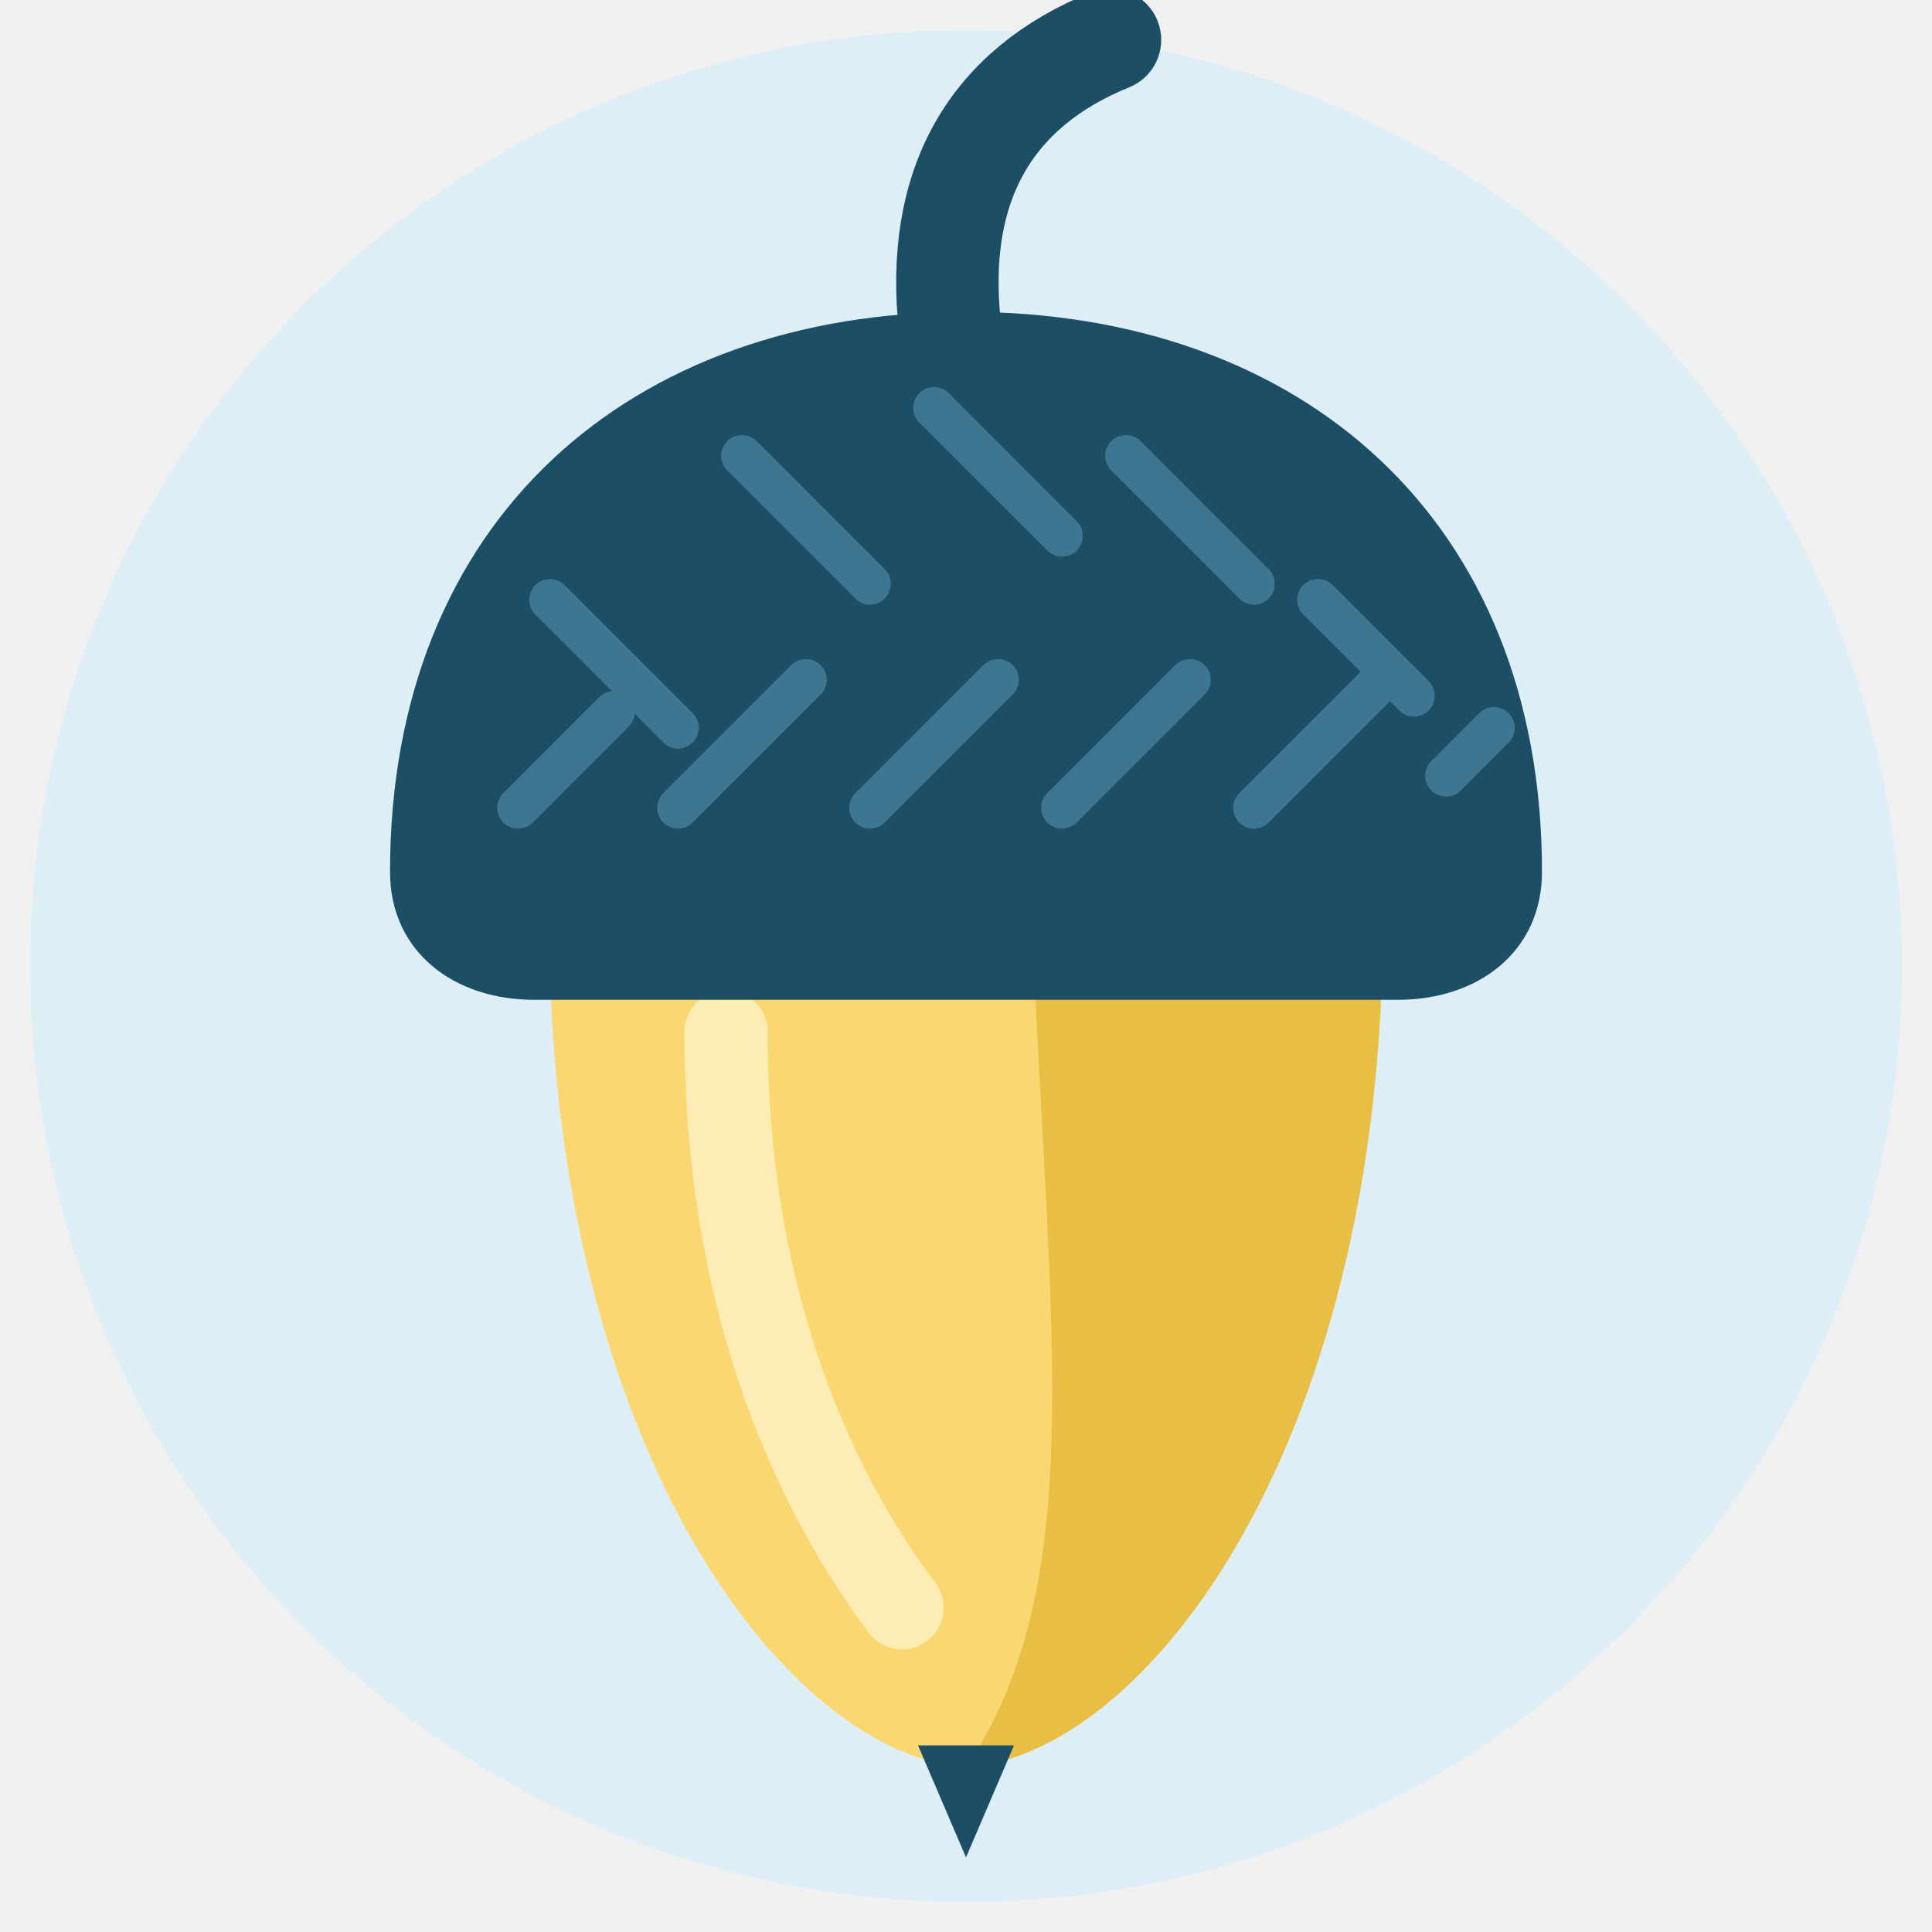
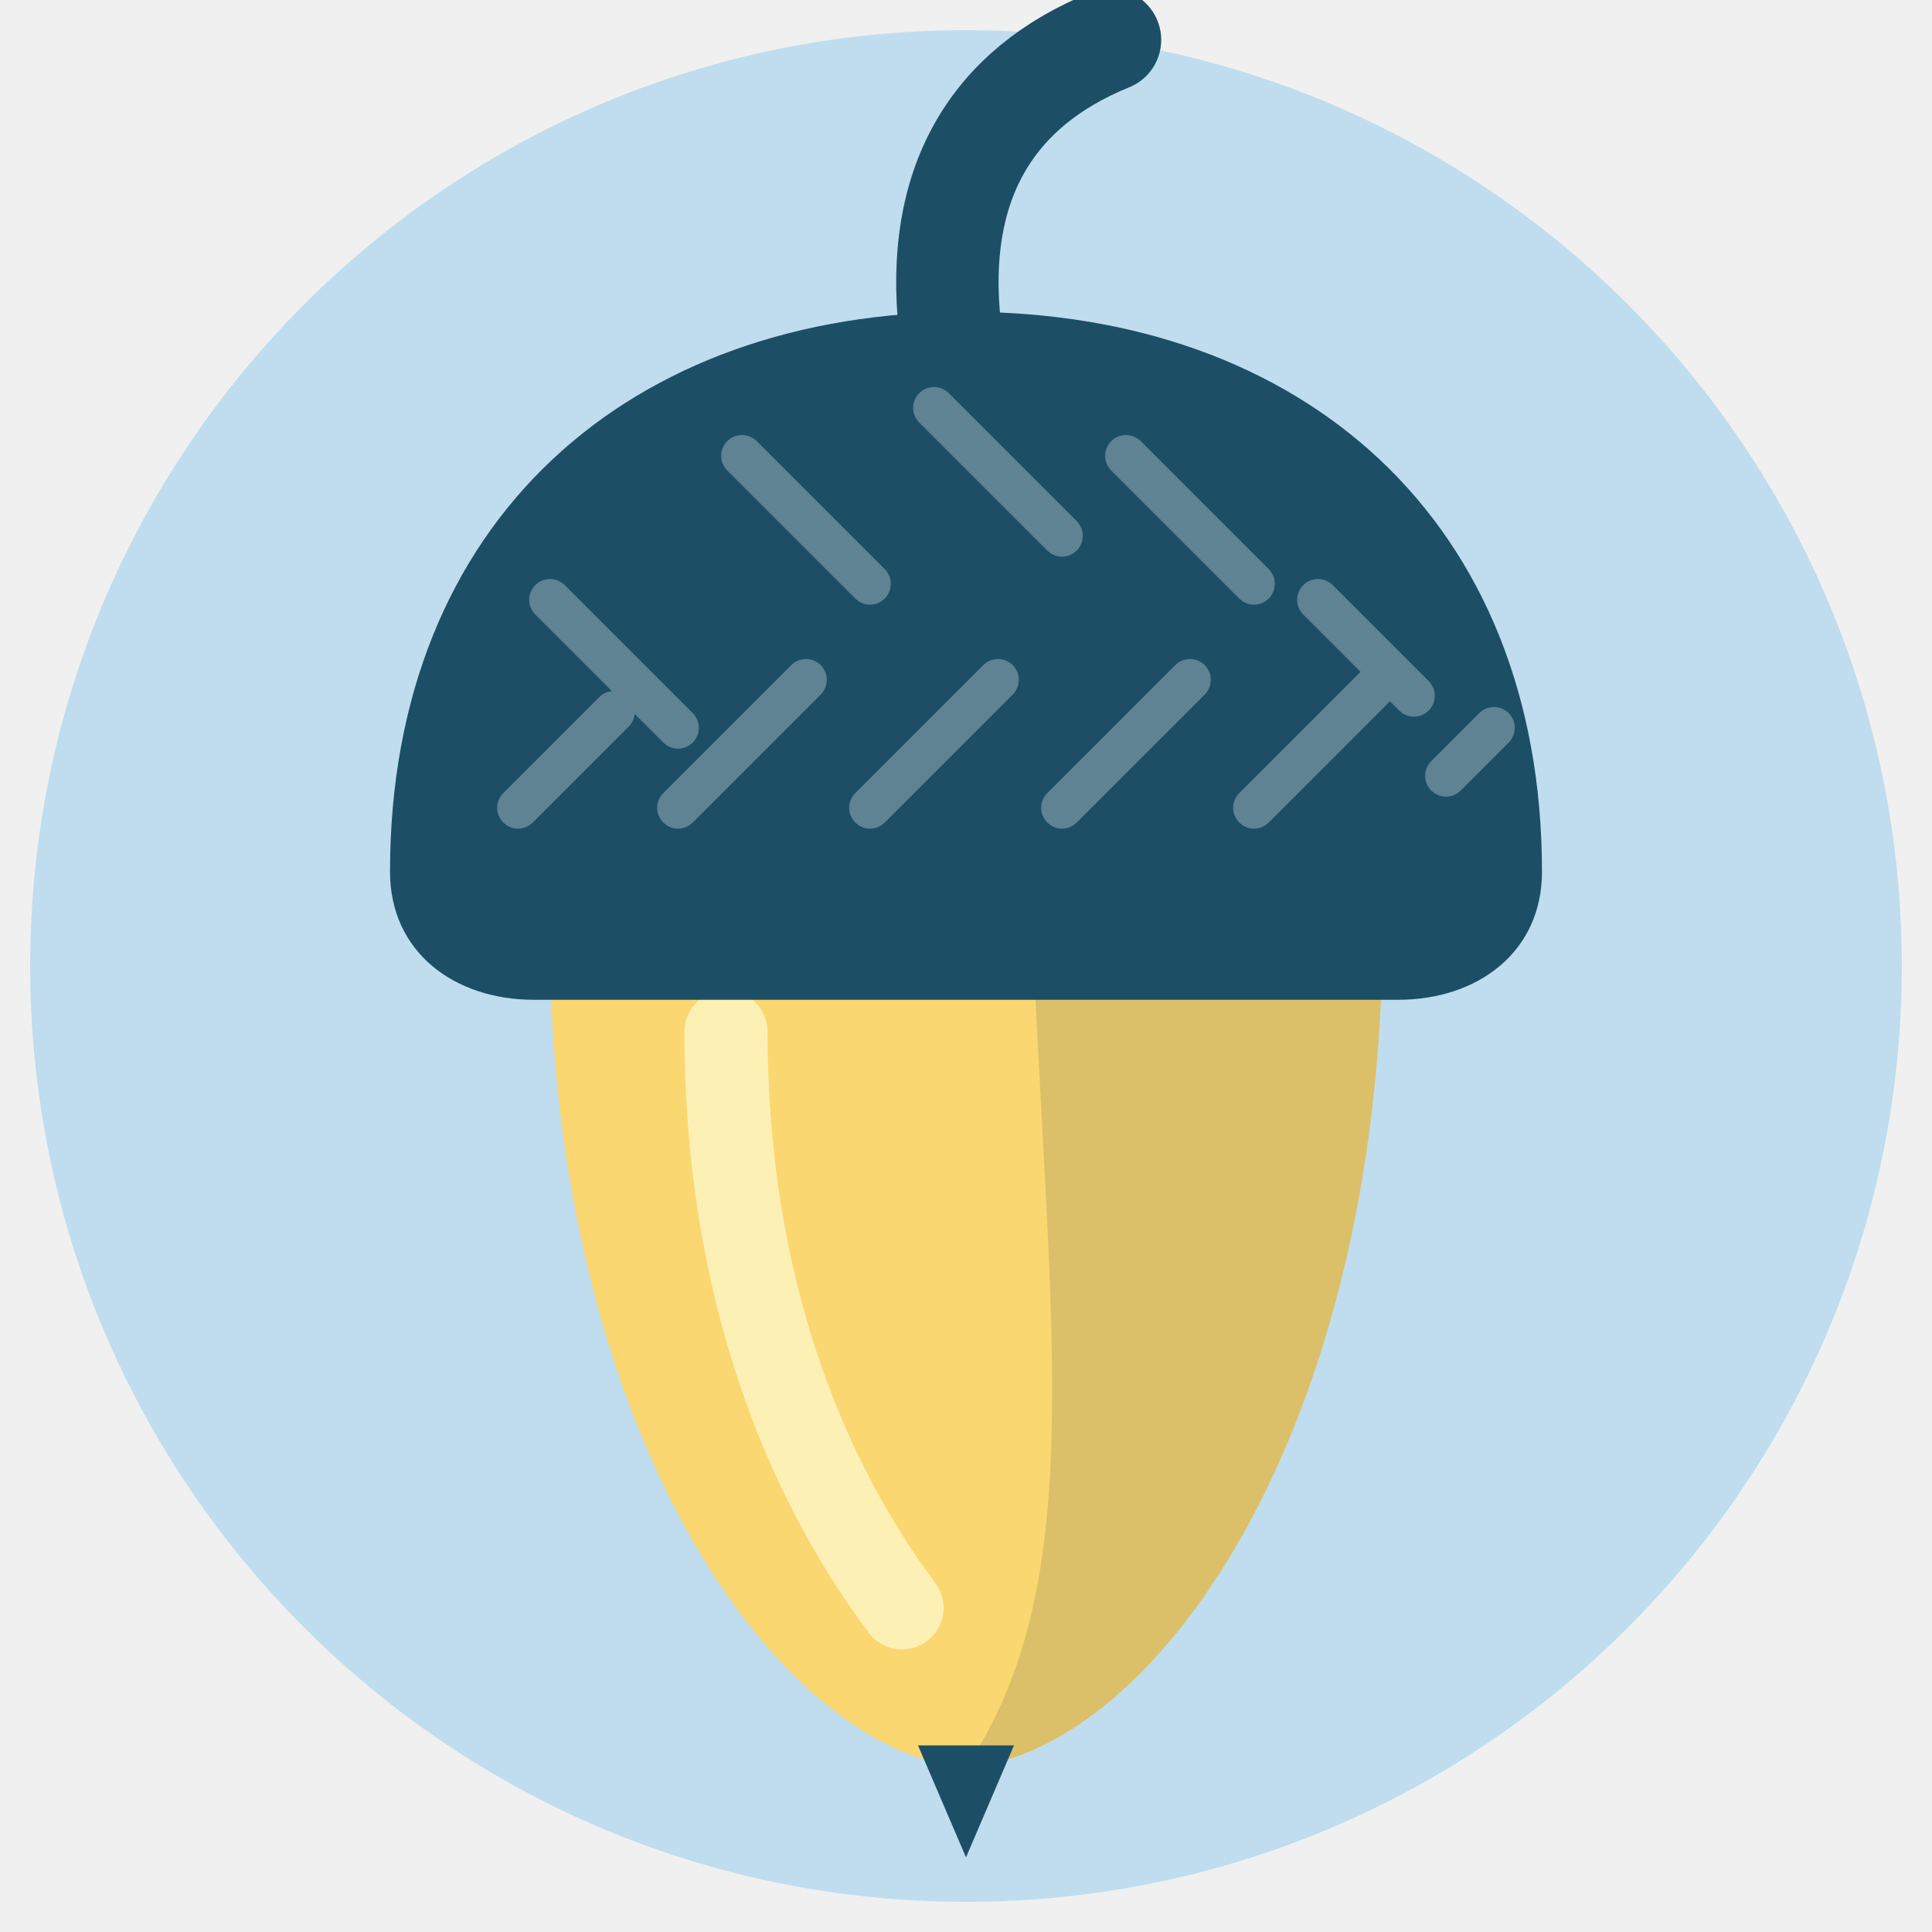
<svg xmlns="http://www.w3.org/2000/svg" viewBox="0 0 64 64">
-   <circle cx="32" cy="32" r="31" fill="#DDEEF6" />
+   <circle cx="32" cy="32" r="31" fill="#BFDDEE" />
  <g transform="translate(32 31) scale(1.06) translate(-32 -33)">
    <path d="M19 31C18.5 48 26 58.5 32 59C38 58.5 45.5 48 45 31Z" fill="#FAD771" />
-     <path d="M34 31C34.5 45 36 53 32 59C38 58.5 45.5 48 45 31Z" fill="#E9BE45" />
-     <path d="M24.5 36C24.5 44 27 50 30 54" fill="none" stroke="#FDECB4" stroke-width="2.6" stroke-linecap="round" />
+     <path d="M34 31C34.5 45 36 53 32 59C38 58.5 45.5 48 45 31Z" fill="#22333B" fill-opacity=".14" />
+     <path d="M24.5 36C24.5 44 27 50 30 54" fill="none" stroke="#FCF0B4" stroke-width="2.6" stroke-linecap="round" />
    <path d="M30.5 58.3L32 61.8L33.5 58.3Z" fill="#1C4F66" />
    <path d="M14 31C14 20 21.5 13.5 32 13.5S50 20 50 31C50 33.5 48 35 45.5 35H18.5C16 35 14 33.5 14 31Z" fill="#1C4F66" />
-     <path d="M19 22.5l4 4M25 18l4 4M31 16.5l4 4M37 18l4 4M43 22.5l3 3M18 29l3-3M23 29l4-4M29 29l4-4M35 29l4-4M41 29l4-4M47 28l1.5-1.5" stroke="#3E7590" stroke-width="1.3" stroke-linecap="round" />
+     <path d="M19 22.5l4 4M25 18l4 4M31 16.5l4 4M37 18l4 4M43 22.5l3 3M18 29l3-3M23 29l4-4M29 29l4-4M35 29l4-4M41 29l4-4M47 28l1.5-1.5" stroke="#FFFFFF" stroke-opacity=".3" stroke-width="1.3" stroke-linecap="round" />
    <path d="M31.5 14C31 9.5 32.8 6.5 36.5 5" fill="none" stroke="#1C4F66" stroke-width="3.2" stroke-linecap="round" />
  </g>
</svg>
